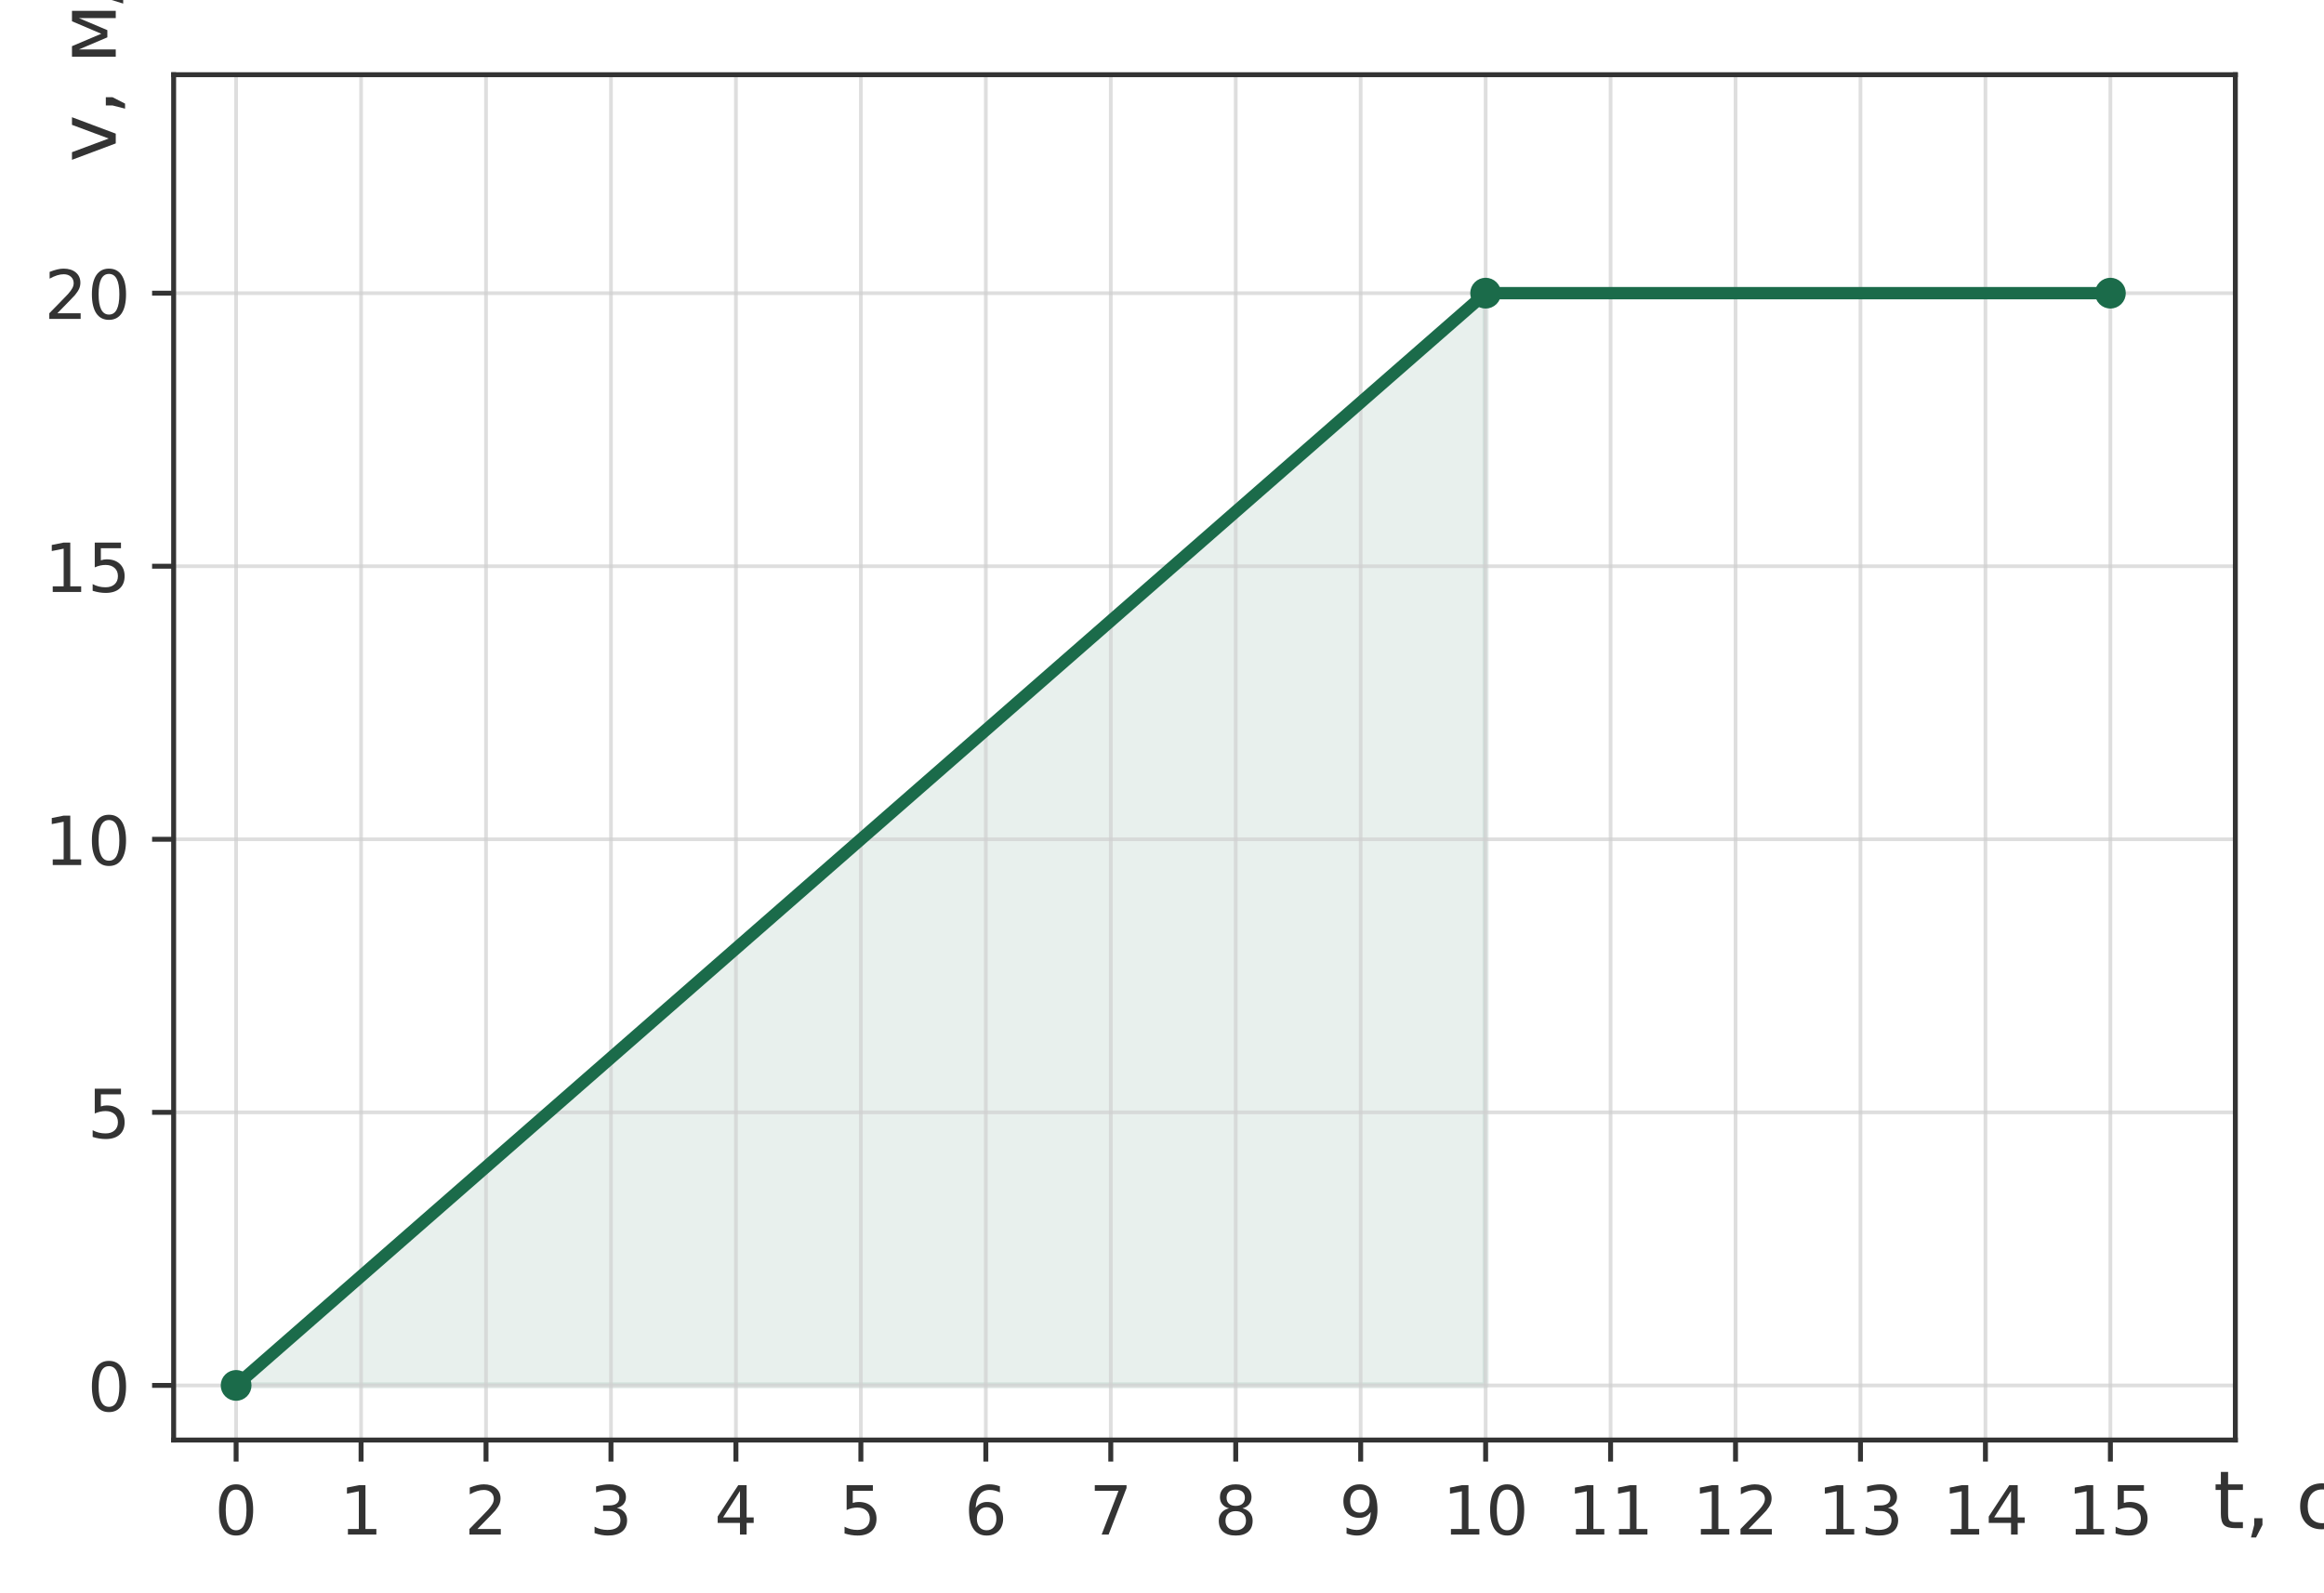
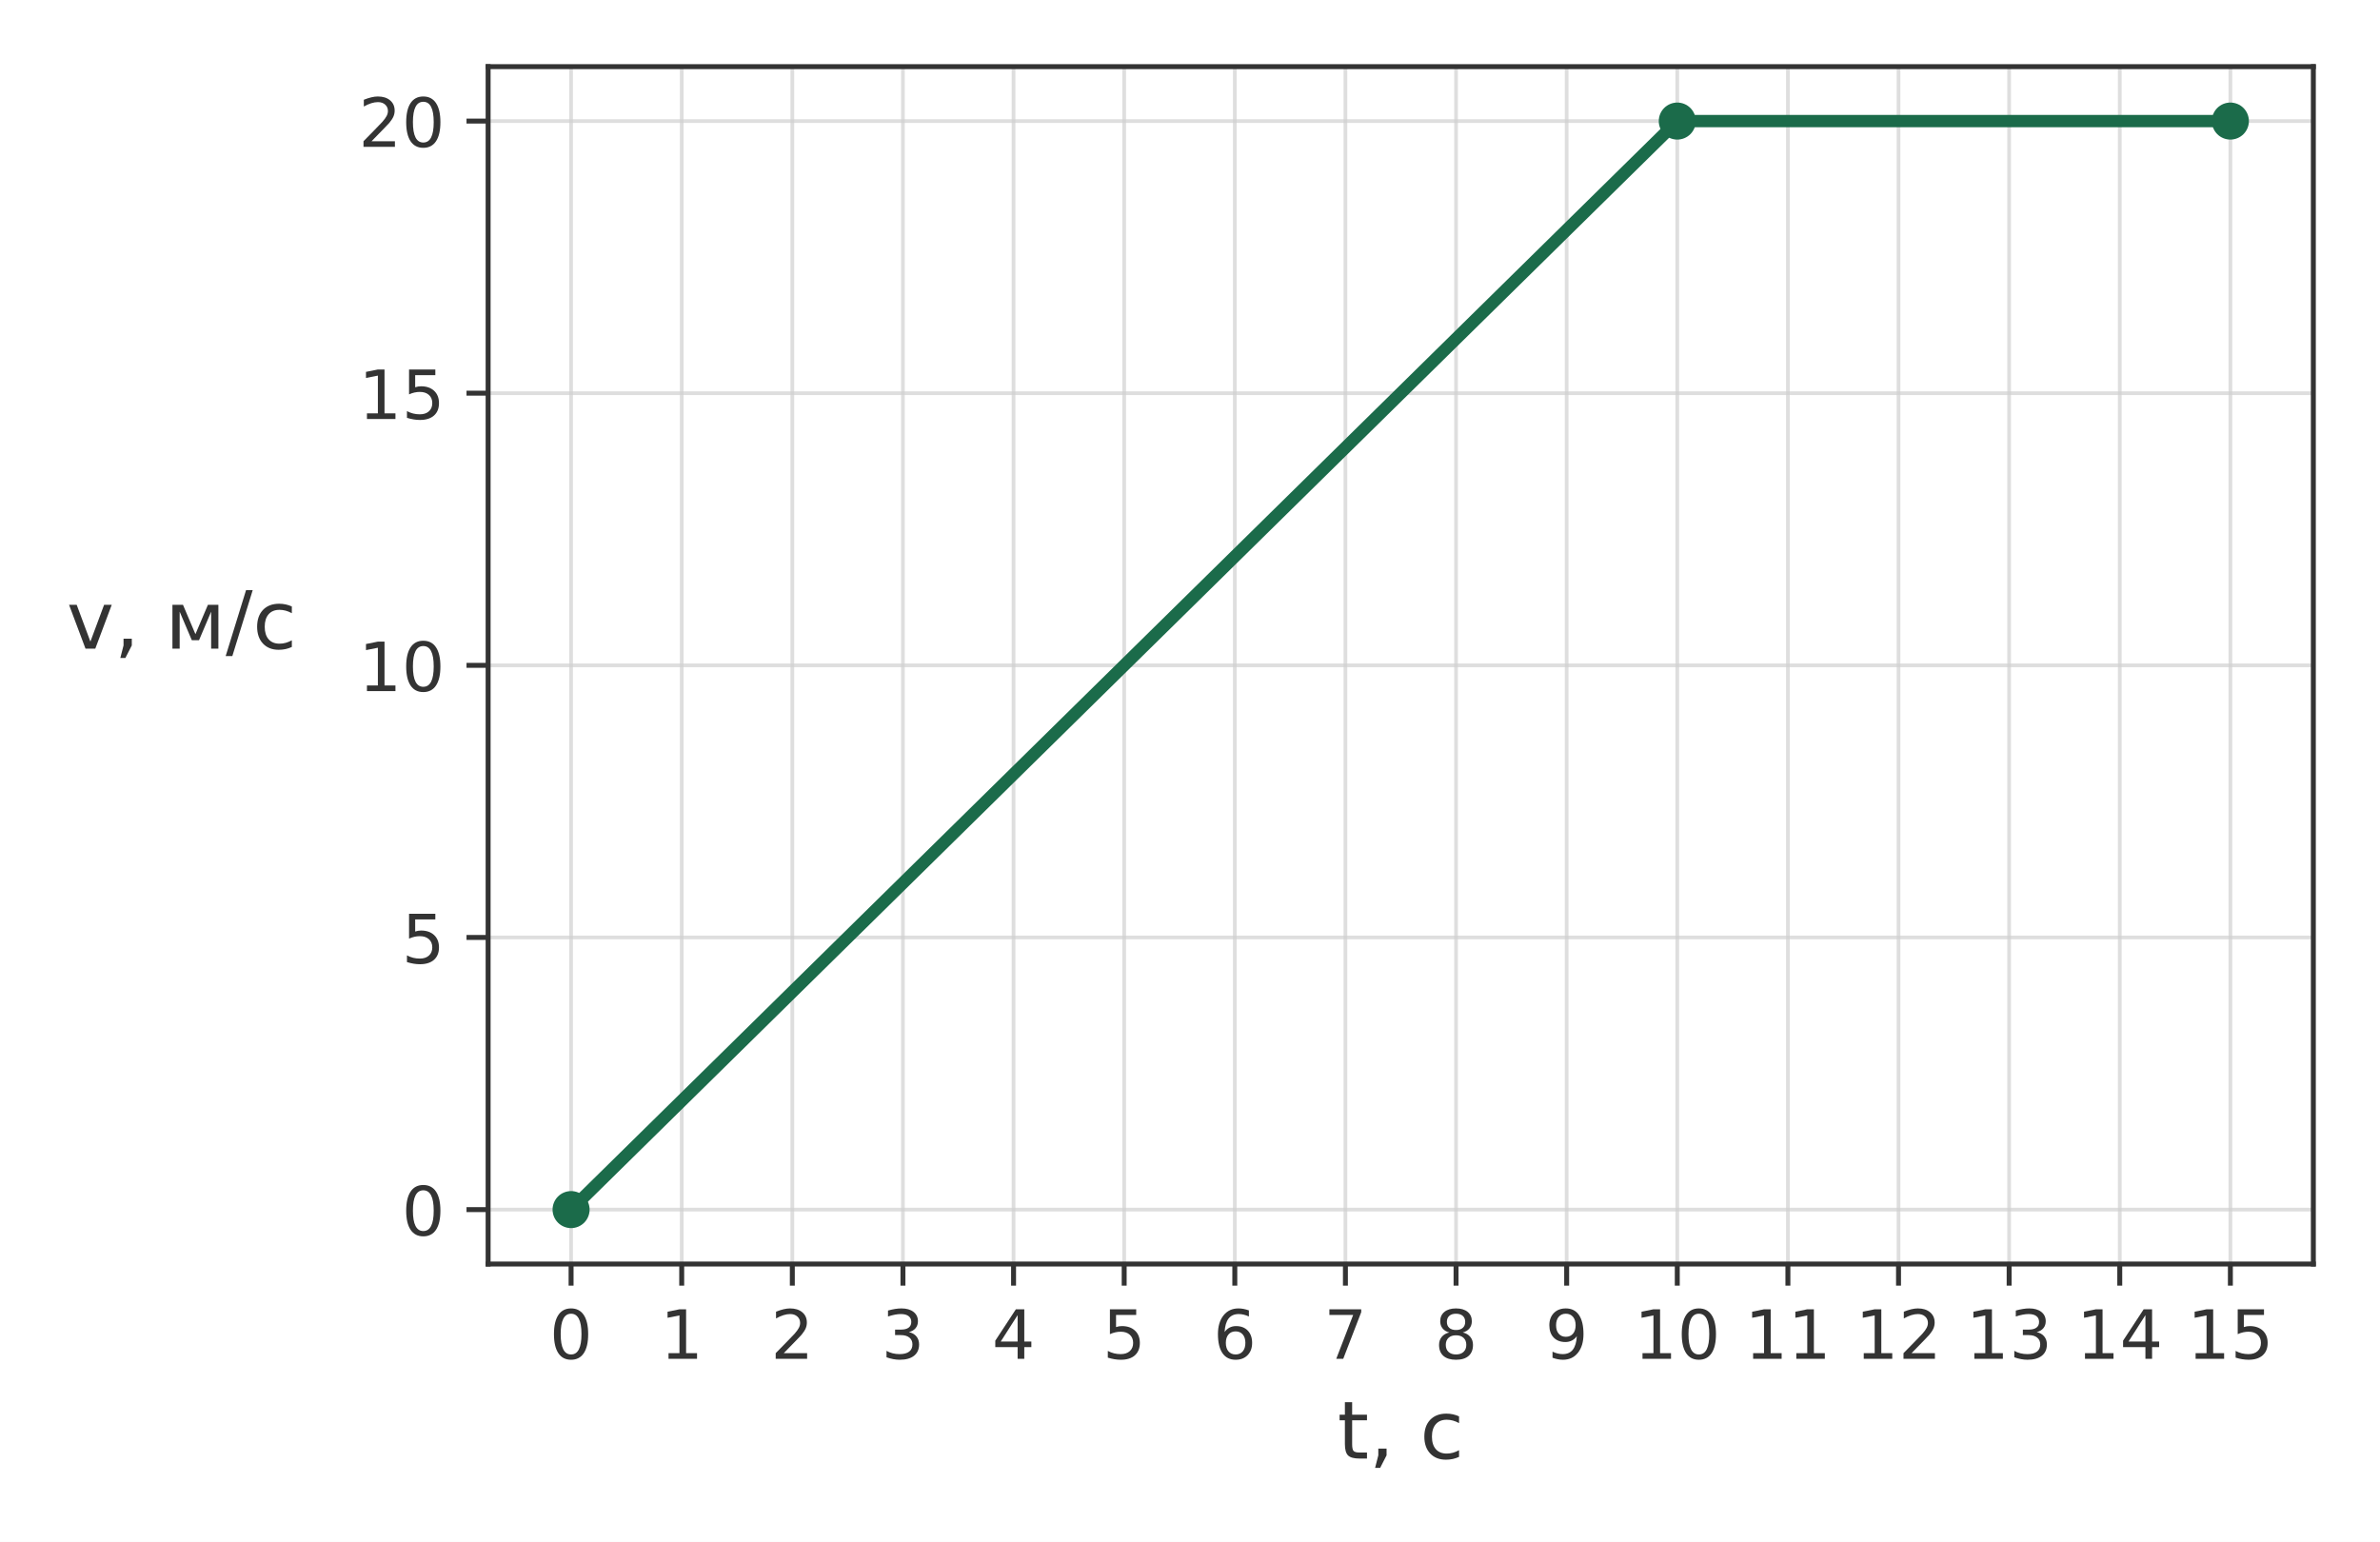
- <svg xmlns="http://www.w3.org/2000/svg" xmlns:xlink="http://www.w3.org/1999/xlink" width="377.394pt" height="258.741pt" viewBox="0 0 377.394 258.741" version="1.1">
+ <svg xmlns="http://www.w3.org/2000/svg" xmlns:xlink="http://www.w3.org/1999/xlink" width="385.629pt" height="249.868pt" viewBox="0 0 385.629 249.868" version="1.1">
  <defs>
    <style type="text/css">*{stroke-linejoin: round; stroke-linecap: butt}</style>
  </defs>
  <g id="figure_1">
    <g id="patch_1">
-       <path d="M 0 258.741  L 377.394 258.741  L 377.394 0  L 0 0  z " style="fill: #ffffff" />
+       <path d="M 0 249.868  L 385.629 249.868  L 385.629 -0  L 0 -0  z " style="fill: #ffffff" />
    </g>
    <g id="axes_1">
      <g id="patch_2">
-         <path d="M 28.198 233.895  L 362.998 233.895  L 362.998 12.135  L 28.198 12.135  z " style="fill: #ffffff" />
-       </g>
-       <g id="FillBetweenPolyCollection_1">
-         <defs>
-           <path id="m29cde43c02" d="M 38.343 -33.716  L 38.343 -33.716  L 241.252 -211.124  L 241.252 -33.716  L 241.252 -33.716  L 38.343 -33.716  z " style="stroke: #1b6b4a; stroke-opacity: 0.1" />
-         </defs>
-         <g clip-path="url(#p1deb2ca422)">
-           <use xlink:href="#m29cde43c02" x="0" y="258.741" style="fill: #1b6b4a; fill-opacity: 0.1; stroke: #1b6b4a; stroke-opacity: 0.1" />
-         </g>
+         <path d="M 79.089 204.84  L 374.829 204.84  L 374.829 10.8  L 79.089 10.8  z " style="fill: #ffffff" />
      </g>
      <g id="matplotlib.axis_1">
        <g id="xtick_1">
          <g id="line2d_1">
-             <path d="M 38.343 233.895  L 38.343 12.135  " clip-path="url(#p1deb2ca422)" style="fill: none; stroke: #d0d0d0; stroke-opacity: 0.7; stroke-width: 0.6; stroke-linecap: square" />
+             <path d="M 92.532 204.84  L 92.532 10.8  " clip-path="url(#p773113ed5b)" style="fill: none; stroke: #d0d0d0; stroke-opacity: 0.7; stroke-width: 0.6; stroke-linecap: square" />
          </g>
          <g id="line2d_2">
            <defs>
-               <path id="mabdf8d53f6" d="M 0 0  L 0 3.5  " style="stroke: #333333; stroke-width: 0.8" />
+               <path id="m3087003498" d="M 0 0  L 0 3.5  " style="stroke: #333333; stroke-width: 0.8" />
            </defs>
            <g>
-               <use xlink:href="#mabdf8d53f6" x="38.343" y="233.895" style="fill: #333333; stroke: #333333; stroke-width: 0.8" />
+               <use xlink:href="#m3087003498" x="92.532" y="204.84" style="fill: #333333; stroke: #333333; stroke-width: 0.8" />
            </g>
          </g>
          <g id="text_1">
-             <g style="fill: #333333" transform="translate(34.84358 249.2535) scale(0.11 -0.11)">
+             <g style="fill: #333333" transform="translate(89.03257 220.1983) scale(0.11 -0.11)">
              <defs>
                <path id="DejaVuSans-30" d="M 2034 4250  Q 1547 4250 1301 3770  Q 1056 3291 1056 2328  Q 1056 1369 1301 889  Q 1547 409 2034 409  Q 2525 409 2770 889  Q 3016 1369 3016 2328  Q 3016 3291 2770 3770  Q 2525 4250 2034 4250  z M 2034 4750  Q 2819 4750 3233 4129  Q 3647 3509 3647 2328  Q 3647 1150 3233 529  Q 2819 -91 2034 -91  Q 1250 -91 836 529  Q 422 1150 422 2328  Q 422 3509 836 4129  Q 1250 4750 2034 4750  z " transform="scale(0.015625)" />
              </defs>
              <use xlink:href="#DejaVuSans-30" />
            </g>
          </g>
        </g>
        <g id="xtick_2">
          <g id="line2d_3">
-             <path d="M 58.634 233.895  L 58.634 12.135  " clip-path="url(#p1deb2ca422)" style="fill: none; stroke: #d0d0d0; stroke-opacity: 0.7; stroke-width: 0.6; stroke-linecap: square" />
+             <path d="M 110.456 204.84  L 110.456 10.8  " clip-path="url(#p773113ed5b)" style="fill: none; stroke: #d0d0d0; stroke-opacity: 0.7; stroke-width: 0.6; stroke-linecap: square" />
          </g>
          <g id="line2d_4">
            <g>
-               <use xlink:href="#mabdf8d53f6" x="58.634" y="233.895" style="fill: #333333; stroke: #333333; stroke-width: 0.8" />
+               <use xlink:href="#m3087003498" x="110.456" y="204.84" style="fill: #333333; stroke: #333333; stroke-width: 0.8" />
            </g>
          </g>
          <g id="text_2">
-             <g style="fill: #333333" transform="translate(55.13449 249.2535) scale(0.11 -0.11)">
+             <g style="fill: #333333" transform="translate(106.9562 220.1983) scale(0.11 -0.11)">
              <defs>
                <path id="DejaVuSans-31" d="M 794 531  L 1825 531  L 1825 4091  L 703 3866  L 703 4441  L 1819 4666  L 2450 4666  L 2450 531  L 3481 531  L 3481 0  L 794 0  L 794 531  z " transform="scale(0.015625)" />
              </defs>
              <use xlink:href="#DejaVuSans-31" />
            </g>
          </g>
        </g>
        <g id="xtick_3">
          <g id="line2d_5">
-             <path d="M 78.925 233.895  L 78.925 12.135  " clip-path="url(#p1deb2ca422)" style="fill: none; stroke: #d0d0d0; stroke-opacity: 0.7; stroke-width: 0.6; stroke-linecap: square" />
+             <path d="M 128.379 204.84  L 128.379 10.8  " clip-path="url(#p773113ed5b)" style="fill: none; stroke: #d0d0d0; stroke-opacity: 0.7; stroke-width: 0.6; stroke-linecap: square" />
          </g>
          <g id="line2d_6">
            <g>
-               <use xlink:href="#mabdf8d53f6" x="78.925" y="233.895" style="fill: #333333; stroke: #333333; stroke-width: 0.8" />
+               <use xlink:href="#m3087003498" x="128.379" y="204.84" style="fill: #333333; stroke: #333333; stroke-width: 0.8" />
            </g>
          </g>
          <g id="text_3">
-             <g style="fill: #333333" transform="translate(75.4254 249.2535) scale(0.11 -0.11)">
+             <g style="fill: #333333" transform="translate(124.8798 220.1983) scale(0.11 -0.11)">
              <defs>
                <path id="DejaVuSans-32" d="M 1228 531  L 3431 531  L 3431 0  L 469 0  L 469 531  Q 828 903 1448 1529  Q 2069 2156 2228 2338  Q 2531 2678 2651 2914  Q 2772 3150 2772 3378  Q 2772 3750 2511 3984  Q 2250 4219 1831 4219  Q 1534 4219 1204 4116  Q 875 4013 500 3803  L 500 4441  Q 881 4594 1212 4672  Q 1544 4750 1819 4750  Q 2544 4750 2975 4387  Q 3406 4025 3406 3419  Q 3406 3131 3298 2873  Q 3191 2616 2906 2266  Q 2828 2175 2409 1742  Q 1991 1309 1228 531  z " transform="scale(0.015625)" />
              </defs>
              <use xlink:href="#DejaVuSans-32" />
            </g>
          </g>
        </g>
        <g id="xtick_4">
          <g id="line2d_7">
-             <path d="M 99.216 233.895  L 99.216 12.135  " clip-path="url(#p1deb2ca422)" style="fill: none; stroke: #d0d0d0; stroke-opacity: 0.7; stroke-width: 0.6; stroke-linecap: square" />
+             <path d="M 146.303 204.84  L 146.303 10.8  " clip-path="url(#p773113ed5b)" style="fill: none; stroke: #d0d0d0; stroke-opacity: 0.7; stroke-width: 0.6; stroke-linecap: square" />
          </g>
          <g id="line2d_8">
            <g>
-               <use xlink:href="#mabdf8d53f6" x="99.216" y="233.895" style="fill: #333333; stroke: #333333; stroke-width: 0.8" />
+               <use xlink:href="#m3087003498" x="146.303" y="204.84" style="fill: #333333; stroke: #333333; stroke-width: 0.8" />
            </g>
          </g>
          <g id="text_4">
-             <g style="fill: #333333" transform="translate(95.71631 249.2535) scale(0.11 -0.11)">
+             <g style="fill: #333333" transform="translate(142.8035 220.1983) scale(0.11 -0.11)">
              <defs>
                <path id="DejaVuSans-33" d="M 2597 2516  Q 3050 2419 3304 2112  Q 3559 1806 3559 1356  Q 3559 666 3084 287  Q 2609 -91 1734 -91  Q 1441 -91 1130 -33  Q 819 25 488 141  L 488 750  Q 750 597 1062 519  Q 1375 441 1716 441  Q 2309 441 2620 675  Q 2931 909 2931 1356  Q 2931 1769 2642 2001  Q 2353 2234 1838 2234  L 1294 2234  L 1294 2753  L 1863 2753  Q 2328 2753 2575 2939  Q 2822 3125 2822 3475  Q 2822 3834 2567 4026  Q 2313 4219 1838 4219  Q 1578 4219 1281 4162  Q 984 4106 628 3988  L 628 4550  Q 988 4650 1302 4700  Q 1616 4750 1894 4750  Q 2613 4750 3031 4423  Q 3450 4097 3450 3541  Q 3450 3153 3228 2886  Q 3006 2619 2597 2516  z " transform="scale(0.015625)" />
              </defs>
              <use xlink:href="#DejaVuSans-33" />
            </g>
          </g>
        </g>
        <g id="xtick_5">
          <g id="line2d_9">
-             <path d="M 119.507 233.895  L 119.507 12.135  " clip-path="url(#p1deb2ca422)" style="fill: none; stroke: #d0d0d0; stroke-opacity: 0.7; stroke-width: 0.6; stroke-linecap: square" />
+             <path d="M 164.226 204.84  L 164.226 10.8  " clip-path="url(#p773113ed5b)" style="fill: none; stroke: #d0d0d0; stroke-opacity: 0.7; stroke-width: 0.6; stroke-linecap: square" />
          </g>
          <g id="line2d_10">
            <g>
-               <use xlink:href="#mabdf8d53f6" x="119.507" y="233.895" style="fill: #333333; stroke: #333333; stroke-width: 0.8" />
+               <use xlink:href="#m3087003498" x="164.226" y="204.84" style="fill: #333333; stroke: #333333; stroke-width: 0.8" />
            </g>
          </g>
          <g id="text_5">
-             <g style="fill: #333333" transform="translate(116.0072 249.2535) scale(0.11 -0.11)">
+             <g style="fill: #333333" transform="translate(160.7271 220.1983) scale(0.11 -0.11)">
              <defs>
                <path id="DejaVuSans-34" d="M 2419 4116  L 825 1625  L 2419 1625  L 2419 4116  z M 2253 4666  L 3047 4666  L 3047 1625  L 3713 1625  L 3713 1100  L 3047 1100  L 3047 0  L 2419 0  L 2419 1100  L 313 1100  L 313 1709  L 2253 4666  z " transform="scale(0.015625)" />
              </defs>
              <use xlink:href="#DejaVuSans-34" />
            </g>
          </g>
        </g>
        <g id="xtick_6">
          <g id="line2d_11">
-             <path d="M 139.798 233.895  L 139.798 12.135  " clip-path="url(#p1deb2ca422)" style="fill: none; stroke: #d0d0d0; stroke-opacity: 0.7; stroke-width: 0.6; stroke-linecap: square" />
+             <path d="M 182.15 204.84  L 182.15 10.8  " clip-path="url(#p773113ed5b)" style="fill: none; stroke: #d0d0d0; stroke-opacity: 0.7; stroke-width: 0.6; stroke-linecap: square" />
          </g>
          <g id="line2d_12">
            <g>
-               <use xlink:href="#mabdf8d53f6" x="139.798" y="233.895" style="fill: #333333; stroke: #333333; stroke-width: 0.8" />
+               <use xlink:href="#m3087003498" x="182.15" y="204.84" style="fill: #333333; stroke: #333333; stroke-width: 0.8" />
            </g>
          </g>
          <g id="text_6">
-             <g style="fill: #333333" transform="translate(136.2981 249.2535) scale(0.11 -0.11)">
+             <g style="fill: #333333" transform="translate(178.6508 220.1983) scale(0.11 -0.11)">
              <defs>
                <path id="DejaVuSans-35" d="M 691 4666  L 3169 4666  L 3169 4134  L 1269 4134  L 1269 2991  Q 1406 3038 1543 3061  Q 1681 3084 1819 3084  Q 2600 3084 3056 2656  Q 3513 2228 3513 1497  Q 3513 744 3044 326  Q 2575 -91 1722 -91  Q 1428 -91 1123 -41  Q 819 9 494 109  L 494 744  Q 775 591 1075 516  Q 1375 441 1709 441  Q 2250 441 2565 725  Q 2881 1009 2881 1497  Q 2881 1984 2565 2268  Q 2250 2553 1709 2553  Q 1456 2553 1204 2497  Q 953 2441 691 2322  L 691 4666  z " transform="scale(0.015625)" />
              </defs>
              <use xlink:href="#DejaVuSans-35" />
            </g>
          </g>
        </g>
        <g id="xtick_7">
          <g id="line2d_13">
-             <path d="M 160.088 233.895  L 160.088 12.135  " clip-path="url(#p1deb2ca422)" style="fill: none; stroke: #d0d0d0; stroke-opacity: 0.7; stroke-width: 0.6; stroke-linecap: square" />
+             <path d="M 200.074 204.84  L 200.074 10.8  " clip-path="url(#p773113ed5b)" style="fill: none; stroke: #d0d0d0; stroke-opacity: 0.7; stroke-width: 0.6; stroke-linecap: square" />
          </g>
          <g id="line2d_14">
            <g>
-               <use xlink:href="#mabdf8d53f6" x="160.088" y="233.895" style="fill: #333333; stroke: #333333; stroke-width: 0.8" />
+               <use xlink:href="#m3087003498" x="200.074" y="204.84" style="fill: #333333; stroke: #333333; stroke-width: 0.8" />
            </g>
          </g>
          <g id="text_7">
-             <g style="fill: #333333" transform="translate(156.589 249.2535) scale(0.11 -0.11)">
+             <g style="fill: #333333" transform="translate(196.5744 220.1983) scale(0.11 -0.11)">
              <defs>
                <path id="DejaVuSans-36" d="M 2113 2584  Q 1688 2584 1439 2293  Q 1191 2003 1191 1497  Q 1191 994 1439 701  Q 1688 409 2113 409  Q 2538 409 2786 701  Q 3034 994 3034 1497  Q 3034 2003 2786 2293  Q 2538 2584 2113 2584  z M 3366 4563  L 3366 3988  Q 3128 4100 2886 4159  Q 2644 4219 2406 4219  Q 1781 4219 1451 3797  Q 1122 3375 1075 2522  Q 1259 2794 1537 2939  Q 1816 3084 2150 3084  Q 2853 3084 3261 2657  Q 3669 2231 3669 1497  Q 3669 778 3244 343  Q 2819 -91 2113 -91  Q 1303 -91 875 529  Q 447 1150 447 2328  Q 447 3434 972 4092  Q 1497 4750 2381 4750  Q 2619 4750 2861 4703  Q 3103 4656 3366 4563  z " transform="scale(0.015625)" />
              </defs>
              <use xlink:href="#DejaVuSans-36" />
            </g>
          </g>
        </g>
        <g id="xtick_8">
          <g id="line2d_15">
-             <path d="M 180.379 233.895  L 180.379 12.135  " clip-path="url(#p1deb2ca422)" style="fill: none; stroke: #d0d0d0; stroke-opacity: 0.7; stroke-width: 0.6; stroke-linecap: square" />
+             <path d="M 217.997 204.84  L 217.997 10.8  " clip-path="url(#p773113ed5b)" style="fill: none; stroke: #d0d0d0; stroke-opacity: 0.7; stroke-width: 0.6; stroke-linecap: square" />
          </g>
          <g id="line2d_16">
            <g>
-               <use xlink:href="#mabdf8d53f6" x="180.379" y="233.895" style="fill: #333333; stroke: #333333; stroke-width: 0.8" />
+               <use xlink:href="#m3087003498" x="217.997" y="204.84" style="fill: #333333; stroke: #333333; stroke-width: 0.8" />
            </g>
          </g>
          <g id="text_8">
-             <g style="fill: #333333" transform="translate(176.8799 249.2535) scale(0.11 -0.11)">
+             <g style="fill: #333333" transform="translate(214.498 220.1983) scale(0.11 -0.11)">
              <defs>
                <path id="DejaVuSans-37" d="M 525 4666  L 3525 4666  L 3525 4397  L 1831 0  L 1172 0  L 2766 4134  L 525 4134  L 525 4666  z " transform="scale(0.015625)" />
              </defs>
              <use xlink:href="#DejaVuSans-37" />
            </g>
          </g>
        </g>
        <g id="xtick_9">
          <g id="line2d_17">
-             <path d="M 200.67 233.895  L 200.67 12.135  " clip-path="url(#p1deb2ca422)" style="fill: none; stroke: #d0d0d0; stroke-opacity: 0.7; stroke-width: 0.6; stroke-linecap: square" />
+             <path d="M 235.921 204.84  L 235.921 10.8  " clip-path="url(#p773113ed5b)" style="fill: none; stroke: #d0d0d0; stroke-opacity: 0.7; stroke-width: 0.6; stroke-linecap: square" />
          </g>
          <g id="line2d_18">
            <g>
-               <use xlink:href="#mabdf8d53f6" x="200.67" y="233.895" style="fill: #333333; stroke: #333333; stroke-width: 0.8" />
+               <use xlink:href="#m3087003498" x="235.921" y="204.84" style="fill: #333333; stroke: #333333; stroke-width: 0.8" />
            </g>
          </g>
          <g id="text_9">
-             <g style="fill: #333333" transform="translate(197.1709 249.2535) scale(0.11 -0.11)">
+             <g style="fill: #333333" transform="translate(232.4217 220.1983) scale(0.11 -0.11)">
              <defs>
                <path id="DejaVuSans-38" d="M 2034 2216  Q 1584 2216 1326 1975  Q 1069 1734 1069 1313  Q 1069 891 1326 650  Q 1584 409 2034 409  Q 2484 409 2743 651  Q 3003 894 3003 1313  Q 3003 1734 2745 1975  Q 2488 2216 2034 2216  z M 1403 2484  Q 997 2584 770 2862  Q 544 3141 544 3541  Q 544 4100 942 4425  Q 1341 4750 2034 4750  Q 2731 4750 3128 4425  Q 3525 4100 3525 3541  Q 3525 3141 3298 2862  Q 3072 2584 2669 2484  Q 3125 2378 3379 2068  Q 3634 1759 3634 1313  Q 3634 634 3220 271  Q 2806 -91 2034 -91  Q 1263 -91 848 271  Q 434 634 434 1313  Q 434 1759 690 2068  Q 947 2378 1403 2484  z M 1172 3481  Q 1172 3119 1398 2916  Q 1625 2713 2034 2713  Q 2441 2713 2670 2916  Q 2900 3119 2900 3481  Q 2900 3844 2670 4047  Q 2441 4250 2034 4250  Q 1625 4250 1398 4047  Q 1172 3844 1172 3481  z " transform="scale(0.015625)" />
              </defs>
              <use xlink:href="#DejaVuSans-38" />
            </g>
          </g>
        </g>
        <g id="xtick_10">
          <g id="line2d_19">
-             <path d="M 220.961 233.895  L 220.961 12.135  " clip-path="url(#p1deb2ca422)" style="fill: none; stroke: #d0d0d0; stroke-opacity: 0.7; stroke-width: 0.6; stroke-linecap: square" />
+             <path d="M 253.845 204.84  L 253.845 10.8  " clip-path="url(#p773113ed5b)" style="fill: none; stroke: #d0d0d0; stroke-opacity: 0.7; stroke-width: 0.6; stroke-linecap: square" />
          </g>
          <g id="line2d_20">
            <g>
-               <use xlink:href="#mabdf8d53f6" x="220.961" y="233.895" style="fill: #333333; stroke: #333333; stroke-width: 0.8" />
+               <use xlink:href="#m3087003498" x="253.845" y="204.84" style="fill: #333333; stroke: #333333; stroke-width: 0.8" />
            </g>
          </g>
          <g id="text_10">
-             <g style="fill: #333333" transform="translate(217.4618 249.2535) scale(0.11 -0.11)">
+             <g style="fill: #333333" transform="translate(250.3453 220.1983) scale(0.11 -0.11)">
              <defs>
                <path id="DejaVuSans-39" d="M 703 97  L 703 672  Q 941 559 1184 500  Q 1428 441 1663 441  Q 2288 441 2617 861  Q 2947 1281 2994 2138  Q 2813 1869 2534 1725  Q 2256 1581 1919 1581  Q 1219 1581 811 2004  Q 403 2428 403 3163  Q 403 3881 828 4315  Q 1253 4750 1959 4750  Q 2769 4750 3195 4129  Q 3622 3509 3622 2328  Q 3622 1225 3098 567  Q 2575 -91 1691 -91  Q 1453 -91 1209 -44  Q 966 3 703 97  z M 1959 2075  Q 2384 2075 2632 2365  Q 2881 2656 2881 3163  Q 2881 3666 2632 3958  Q 2384 4250 1959 4250  Q 1534 4250 1286 3958  Q 1038 3666 1038 3163  Q 1038 2656 1286 2365  Q 1534 2075 1959 2075  z " transform="scale(0.015625)" />
              </defs>
              <use xlink:href="#DejaVuSans-39" />
            </g>
          </g>
        </g>
        <g id="xtick_11">
          <g id="line2d_21">
-             <path d="M 241.252 233.895  L 241.252 12.135  " clip-path="url(#p1deb2ca422)" style="fill: none; stroke: #d0d0d0; stroke-opacity: 0.7; stroke-width: 0.6; stroke-linecap: square" />
+             <path d="M 271.768 204.84  L 271.768 10.8  " clip-path="url(#p773113ed5b)" style="fill: none; stroke: #d0d0d0; stroke-opacity: 0.7; stroke-width: 0.6; stroke-linecap: square" />
          </g>
          <g id="line2d_22">
            <g>
-               <use xlink:href="#mabdf8d53f6" x="241.252" y="233.895" style="fill: #333333; stroke: #333333; stroke-width: 0.8" />
+               <use xlink:href="#m3087003498" x="271.768" y="204.84" style="fill: #333333; stroke: #333333; stroke-width: 0.8" />
            </g>
          </g>
          <g id="text_11">
-             <g style="fill: #333333" transform="translate(234.2533 249.2535) scale(0.11 -0.11)">
+             <g style="fill: #333333" transform="translate(264.7696 220.1983) scale(0.11 -0.11)">
              <use xlink:href="#DejaVuSans-31" />
              <use xlink:href="#DejaVuSans-30" transform="translate(63.62305 0)" />
            </g>
          </g>
        </g>
        <g id="xtick_12">
          <g id="line2d_23">
-             <path d="M 261.543 233.895  L 261.543 12.135  " clip-path="url(#p1deb2ca422)" style="fill: none; stroke: #d0d0d0; stroke-opacity: 0.7; stroke-width: 0.6; stroke-linecap: square" />
+             <path d="M 289.692 204.84  L 289.692 10.8  " clip-path="url(#p773113ed5b)" style="fill: none; stroke: #d0d0d0; stroke-opacity: 0.7; stroke-width: 0.6; stroke-linecap: square" />
          </g>
          <g id="line2d_24">
            <g>
-               <use xlink:href="#mabdf8d53f6" x="261.543" y="233.895" style="fill: #333333; stroke: #333333; stroke-width: 0.8" />
+               <use xlink:href="#m3087003498" x="289.692" y="204.84" style="fill: #333333; stroke: #333333; stroke-width: 0.8" />
            </g>
          </g>
          <g id="text_12">
-             <g style="fill: #333333" transform="translate(254.5442 249.2535) scale(0.11 -0.11)">
+             <g style="fill: #333333" transform="translate(282.6932 220.1983) scale(0.11 -0.11)">
              <use xlink:href="#DejaVuSans-31" />
              <use xlink:href="#DejaVuSans-31" transform="translate(63.62305 0)" />
            </g>
          </g>
        </g>
        <g id="xtick_13">
          <g id="line2d_25">
-             <path d="M 281.834 233.895  L 281.834 12.135  " clip-path="url(#p1deb2ca422)" style="fill: none; stroke: #d0d0d0; stroke-opacity: 0.7; stroke-width: 0.6; stroke-linecap: square" />
+             <path d="M 307.616 204.84  L 307.616 10.8  " clip-path="url(#p773113ed5b)" style="fill: none; stroke: #d0d0d0; stroke-opacity: 0.7; stroke-width: 0.6; stroke-linecap: square" />
          </g>
          <g id="line2d_26">
            <g>
-               <use xlink:href="#mabdf8d53f6" x="281.834" y="233.895" style="fill: #333333; stroke: #333333; stroke-width: 0.8" />
+               <use xlink:href="#m3087003498" x="307.616" y="204.84" style="fill: #333333; stroke: #333333; stroke-width: 0.8" />
            </g>
          </g>
          <g id="text_13">
-             <g style="fill: #333333" transform="translate(274.8351 249.2535) scale(0.11 -0.11)">
+             <g style="fill: #333333" transform="translate(300.6168 220.1983) scale(0.11 -0.11)">
              <use xlink:href="#DejaVuSans-31" />
              <use xlink:href="#DejaVuSans-32" transform="translate(63.62305 0)" />
            </g>
          </g>
        </g>
        <g id="xtick_14">
          <g id="line2d_27">
-             <path d="M 302.125 233.895  L 302.125 12.135  " clip-path="url(#p1deb2ca422)" style="fill: none; stroke: #d0d0d0; stroke-opacity: 0.7; stroke-width: 0.6; stroke-linecap: square" />
+             <path d="M 325.539 204.84  L 325.539 10.8  " clip-path="url(#p773113ed5b)" style="fill: none; stroke: #d0d0d0; stroke-opacity: 0.7; stroke-width: 0.6; stroke-linecap: square" />
          </g>
          <g id="line2d_28">
            <g>
-               <use xlink:href="#mabdf8d53f6" x="302.125" y="233.895" style="fill: #333333; stroke: #333333; stroke-width: 0.8" />
+               <use xlink:href="#m3087003498" x="325.539" y="204.84" style="fill: #333333; stroke: #333333; stroke-width: 0.8" />
            </g>
          </g>
          <g id="text_14">
-             <g style="fill: #333333" transform="translate(295.126 249.2535) scale(0.11 -0.11)">
+             <g style="fill: #333333" transform="translate(318.5405 220.1983) scale(0.11 -0.11)">
              <use xlink:href="#DejaVuSans-31" />
              <use xlink:href="#DejaVuSans-33" transform="translate(63.62305 0)" />
            </g>
          </g>
        </g>
        <g id="xtick_15">
          <g id="line2d_29">
-             <path d="M 322.416 233.895  L 322.416 12.135  " clip-path="url(#p1deb2ca422)" style="fill: none; stroke: #d0d0d0; stroke-opacity: 0.7; stroke-width: 0.6; stroke-linecap: square" />
+             <path d="M 343.463 204.84  L 343.463 10.8  " clip-path="url(#p773113ed5b)" style="fill: none; stroke: #d0d0d0; stroke-opacity: 0.7; stroke-width: 0.6; stroke-linecap: square" />
          </g>
          <g id="line2d_30">
            <g>
-               <use xlink:href="#mabdf8d53f6" x="322.416" y="233.895" style="fill: #333333; stroke: #333333; stroke-width: 0.8" />
+               <use xlink:href="#m3087003498" x="343.463" y="204.84" style="fill: #333333; stroke: #333333; stroke-width: 0.8" />
            </g>
          </g>
          <g id="text_15">
-             <g style="fill: #333333" transform="translate(315.4169 249.2535) scale(0.11 -0.11)">
+             <g style="fill: #333333" transform="translate(336.4641 220.1983) scale(0.11 -0.11)">
              <use xlink:href="#DejaVuSans-31" />
              <use xlink:href="#DejaVuSans-34" transform="translate(63.62305 0)" />
            </g>
          </g>
        </g>
        <g id="xtick_16">
          <g id="line2d_31">
-             <path d="M 342.707 233.895  L 342.707 12.135  " clip-path="url(#p1deb2ca422)" style="fill: none; stroke: #d0d0d0; stroke-opacity: 0.7; stroke-width: 0.6; stroke-linecap: square" />
+             <path d="M 361.386 204.84  L 361.386 10.8  " clip-path="url(#p773113ed5b)" style="fill: none; stroke: #d0d0d0; stroke-opacity: 0.7; stroke-width: 0.6; stroke-linecap: square" />
          </g>
          <g id="line2d_32">
            <g>
-               <use xlink:href="#mabdf8d53f6" x="342.707" y="233.895" style="fill: #333333; stroke: #333333; stroke-width: 0.8" />
+               <use xlink:href="#m3087003498" x="361.386" y="204.84" style="fill: #333333; stroke: #333333; stroke-width: 0.8" />
            </g>
          </g>
          <g id="text_16">
-             <g style="fill: #333333" transform="translate(335.7078 249.2535) scale(0.11 -0.11)">
+             <g style="fill: #333333" transform="translate(354.3877 220.1983) scale(0.11 -0.11)">
              <use xlink:href="#DejaVuSans-31" />
              <use xlink:href="#DejaVuSans-35" transform="translate(63.62305 0)" />
            </g>
          </g>
        </g>
        <g id="text_17">
-           <g style="fill: #333333" transform="translate(359.4398 248.2084) scale(0.13 -0.13)">
+           <g style="fill: #333333" transform="translate(216.7055 236.3639) scale(0.13 -0.13)">
            <defs>
              <path id="DejaVuSans-74" d="M 1172 4494  L 1172 3500  L 2356 3500  L 2356 3053  L 1172 3053  L 1172 1153  Q 1172 725 1289 603  Q 1406 481 1766 481  L 2356 481  L 2356 0  L 1766 0  Q 1100 0 847 248  Q 594 497 594 1153  L 594 3053  L 172 3053  L 172 3500  L 594 3500  L 594 4494  L 1172 4494  z " transform="scale(0.015625)" />
              <path id="DejaVuSans-2c" d="M 750 794  L 1409 794  L 1409 256  L 897 -744  L 494 -744  L 750 256  L 750 794  z " transform="scale(0.015625)" />
              <path id="DejaVuSans-20" transform="scale(0.015625)" />
              <path id="DejaVuSans-441" d="M 3122 3366  L 3122 2828  Q 2878 2963 2633 3030  Q 2388 3097 2138 3097  Q 1578 3097 1268 2742  Q 959 2388 959 1747  Q 959 1106 1268 751  Q 1578 397 2138 397  Q 2388 397 2633 464  Q 2878 531 3122 666  L 3122 134  Q 2881 22 2623 -34  Q 2366 -91 2075 -91  Q 1284 -91 818 406  Q 353 903 353 1747  Q 353 2603 823 3093  Q 1294 3584 2113 3584  Q 2378 3584 2631 3529  Q 2884 3475 3122 3366  z " transform="scale(0.015625)" />
            </defs>
            <use xlink:href="#DejaVuSans-74" />
            <use xlink:href="#DejaVuSans-2c" transform="translate(39.20898 0)" />
            <use xlink:href="#DejaVuSans-20" transform="translate(70.99609 0)" />
            <use xlink:href="#DejaVuSans-441" transform="translate(102.7832 0)" />
          </g>
        </g>
      </g>
      <g id="matplotlib.axis_2">
        <g id="ytick_1">
          <g id="line2d_33">
-             <path d="M 28.198 225.025  L 362.998 225.025  " clip-path="url(#p1deb2ca422)" style="fill: none; stroke: #d0d0d0; stroke-opacity: 0.7; stroke-width: 0.6; stroke-linecap: square" />
+             <path d="M 79.089 196.02  L 374.829 196.02  " clip-path="url(#p773113ed5b)" style="fill: none; stroke: #d0d0d0; stroke-opacity: 0.7; stroke-width: 0.6; stroke-linecap: square" />
          </g>
          <g id="line2d_34">
            <defs>
-               <path id="mb1c4b0d0fd" d="M 0 0  L -3.5 0  " style="stroke: #333333; stroke-width: 0.8" />
+               <path id="m4c81059a90" d="M 0 0  L -3.5 0  " style="stroke: #333333; stroke-width: 0.8" />
            </defs>
            <g>
-               <use xlink:href="#mb1c4b0d0fd" x="28.198" y="225.025" style="fill: #333333; stroke: #333333; stroke-width: 0.8" />
+               <use xlink:href="#m4c81059a90" x="79.089" y="196.02" style="fill: #333333; stroke: #333333; stroke-width: 0.8" />
            </g>
          </g>
          <g id="text_18">
-             <g style="fill: #333333" transform="translate(14.19875 229.2039) scale(0.11 -0.11)">
+             <g style="fill: #333333" transform="translate(65.09047 200.1991) scale(0.11 -0.11)">
              <use xlink:href="#DejaVuSans-30" />
            </g>
          </g>
        </g>
        <g id="ytick_2">
          <g id="line2d_35">
-             <path d="M 28.198 180.673  L 362.998 180.673  " clip-path="url(#p1deb2ca422)" style="fill: none; stroke: #d0d0d0; stroke-opacity: 0.7; stroke-width: 0.6; stroke-linecap: square" />
+             <path d="M 79.089 151.92  L 374.829 151.92  " clip-path="url(#p773113ed5b)" style="fill: none; stroke: #d0d0d0; stroke-opacity: 0.7; stroke-width: 0.6; stroke-linecap: square" />
          </g>
          <g id="line2d_36">
            <g>
-               <use xlink:href="#mb1c4b0d0fd" x="28.198" y="180.673" style="fill: #333333; stroke: #333333; stroke-width: 0.8" />
+               <use xlink:href="#m4c81059a90" x="79.089" y="151.92" style="fill: #333333; stroke: #333333; stroke-width: 0.8" />
            </g>
          </g>
          <g id="text_19">
-             <g style="fill: #333333" transform="translate(14.19875 184.8519) scale(0.11 -0.11)">
+             <g style="fill: #333333" transform="translate(65.09047 156.0991) scale(0.11 -0.11)">
              <use xlink:href="#DejaVuSans-35" />
            </g>
          </g>
        </g>
        <g id="ytick_3">
          <g id="line2d_37">
-             <path d="M 28.198 136.321  L 362.998 136.321  " clip-path="url(#p1deb2ca422)" style="fill: none; stroke: #d0d0d0; stroke-opacity: 0.7; stroke-width: 0.6; stroke-linecap: square" />
+             <path d="M 79.089 107.82  L 374.829 107.82  " clip-path="url(#p773113ed5b)" style="fill: none; stroke: #d0d0d0; stroke-opacity: 0.7; stroke-width: 0.6; stroke-linecap: square" />
          </g>
          <g id="line2d_38">
            <g>
-               <use xlink:href="#mb1c4b0d0fd" x="28.198" y="136.321" style="fill: #333333; stroke: #333333; stroke-width: 0.8" />
+               <use xlink:href="#m4c81059a90" x="79.089" y="107.82" style="fill: #333333; stroke: #333333; stroke-width: 0.8" />
            </g>
          </g>
          <g id="text_20">
-             <g style="fill: #333333" transform="translate(7.2 140.4999) scale(0.11 -0.11)">
+             <g style="fill: #333333" transform="translate(58.09172 111.9991) scale(0.11 -0.11)">
              <use xlink:href="#DejaVuSans-31" />
              <use xlink:href="#DejaVuSans-30" transform="translate(63.62305 0)" />
            </g>
          </g>
        </g>
        <g id="ytick_4">
          <g id="line2d_39">
-             <path d="M 28.198 91.969  L 362.998 91.969  " clip-path="url(#p1deb2ca422)" style="fill: none; stroke: #d0d0d0; stroke-opacity: 0.7; stroke-width: 0.6; stroke-linecap: square" />
+             <path d="M 79.089 63.72  L 374.829 63.72  " clip-path="url(#p773113ed5b)" style="fill: none; stroke: #d0d0d0; stroke-opacity: 0.7; stroke-width: 0.6; stroke-linecap: square" />
          </g>
          <g id="line2d_40">
            <g>
-               <use xlink:href="#mb1c4b0d0fd" x="28.198" y="91.969" style="fill: #333333; stroke: #333333; stroke-width: 0.8" />
+               <use xlink:href="#m4c81059a90" x="79.089" y="63.72" style="fill: #333333; stroke: #333333; stroke-width: 0.8" />
            </g>
          </g>
          <g id="text_21">
-             <g style="fill: #333333" transform="translate(7.2 96.14794) scale(0.11 -0.11)">
+             <g style="fill: #333333" transform="translate(58.09172 67.89914) scale(0.11 -0.11)">
              <use xlink:href="#DejaVuSans-31" />
              <use xlink:href="#DejaVuSans-35" transform="translate(63.62305 0)" />
            </g>
          </g>
        </g>
        <g id="ytick_5">
          <g id="line2d_41">
-             <path d="M 28.198 47.617  L 362.998 47.617  " clip-path="url(#p1deb2ca422)" style="fill: none; stroke: #d0d0d0; stroke-opacity: 0.7; stroke-width: 0.6; stroke-linecap: square" />
+             <path d="M 79.089 19.62  L 374.829 19.62  " clip-path="url(#p773113ed5b)" style="fill: none; stroke: #d0d0d0; stroke-opacity: 0.7; stroke-width: 0.6; stroke-linecap: square" />
          </g>
          <g id="line2d_42">
            <g>
-               <use xlink:href="#mb1c4b0d0fd" x="28.198" y="47.617" style="fill: #333333; stroke: #333333; stroke-width: 0.8" />
+               <use xlink:href="#m4c81059a90" x="79.089" y="19.62" style="fill: #333333; stroke: #333333; stroke-width: 0.8" />
            </g>
          </g>
          <g id="text_22">
-             <g style="fill: #333333" transform="translate(7.2 51.79594) scale(0.11 -0.11)">
+             <g style="fill: #333333" transform="translate(58.09172 23.79914) scale(0.11 -0.11)">
              <use xlink:href="#DejaVuSans-32" />
              <use xlink:href="#DejaVuSans-30" transform="translate(63.62305 0)" />
            </g>
          </g>
        </g>
        <g id="text_23">
-           <g style="fill: #333333" transform="translate(18.79791 26.34586) rotate(-90) scale(0.13 -0.13)">
+           <g style="fill: #333333" transform="translate(10.8 105.1164) scale(0.13 -0.13)">
            <defs>
              <path id="DejaVuSans-76" d="M 191 3500  L 800 3500  L 1894 563  L 2988 3500  L 3597 3500  L 2284 0  L 1503 0  L 191 3500  z " transform="scale(0.015625)" />
              <path id="DejaVuSans-43c" d="M 581 3500  L 1422 3500  L 2416 1156  L 3413 3500  L 4247 3500  L 4247 0  L 3669 0  L 3669 2950  L 2703 672  L 2128 672  L 1159 2950  L 1159 0  L 581 0  L 581 3500  z " transform="scale(0.015625)" />
              <path id="DejaVuSans-2f" d="M 1625 4666  L 2156 4666  L 531 -594  L 0 -594  L 1625 4666  z " transform="scale(0.015625)" />
            </defs>
            <use xlink:href="#DejaVuSans-76" />
            <use xlink:href="#DejaVuSans-2c" transform="translate(59.17969 0)" />
            <use xlink:href="#DejaVuSans-20" transform="translate(90.9668 0)" />
            <use xlink:href="#DejaVuSans-43c" transform="translate(122.7539 0)" />
            <use xlink:href="#DejaVuSans-2f" transform="translate(198.1934 0)" />
            <use xlink:href="#DejaVuSans-441" transform="translate(231.8848 0)" />
          </g>
        </g>
      </g>
+       <g id="patch_3">
+         <path d="M 79.089 204.84  L 79.089 10.8  " style="fill: none; stroke: #333333; stroke-width: 0.8; stroke-linejoin: miter; stroke-linecap: square" />
+       </g>
+       <g id="patch_4">
+         <path d="M 374.829 204.84  L 374.829 10.8  " style="fill: none; stroke: #333333; stroke-width: 0.8; stroke-linejoin: miter; stroke-linecap: square" />
+       </g>
+       <g id="patch_5">
+         <path d="M 79.089 204.84  L 374.829 204.84  " style="fill: none; stroke: #333333; stroke-width: 0.8; stroke-linejoin: miter; stroke-linecap: square" />
+       </g>
+       <g id="patch_6">
+         <path d="M 79.089 10.8  L 374.829 10.8  " style="fill: none; stroke: #333333; stroke-width: 0.8; stroke-linejoin: miter; stroke-linecap: square" />
+       </g>
      <g id="line2d_43">
-         <path d="M 38.343 225.025  L 241.252 47.617  L 342.707 47.617  " clip-path="url(#p1deb2ca422)" style="fill: none; stroke: #1b6b4a; stroke-width: 2; stroke-linecap: square" />
-       </g>
-       <g id="patch_3">
-         <path d="M 28.198 233.895  L 28.198 12.135  " style="fill: none; stroke: #333333; stroke-width: 0.8; stroke-linejoin: miter; stroke-linecap: square" />
-       </g>
-       <g id="patch_4">
-         <path d="M 362.998 233.895  L 362.998 12.135  " style="fill: none; stroke: #333333; stroke-width: 0.8; stroke-linejoin: miter; stroke-linecap: square" />
-       </g>
-       <g id="patch_5">
-         <path d="M 28.198 233.895  L 362.998 233.895  " style="fill: none; stroke: #333333; stroke-width: 0.8; stroke-linejoin: miter; stroke-linecap: square" />
-       </g>
-       <g id="patch_6">
-         <path d="M 28.198 12.135  L 362.998 12.135  " style="fill: none; stroke: #333333; stroke-width: 0.8; stroke-linejoin: miter; stroke-linecap: square" />
+         <path d="M 92.532 196.02  L 271.768 19.62  L 361.386 19.62  " clip-path="url(#p773113ed5b)" style="fill: none; stroke: #1b6b4a; stroke-width: 2; stroke-linecap: square" />
      </g>
      <g id="line2d_44">
+         <path d="M 92.532 196.02  L 271.768 19.62  L 361.386 19.62  " clip-path="url(#p773113ed5b)" style="fill: none" />
        <defs>
-           <path id="m36223ca294" d="M 0 2  C 0.53 2 1.039 1.789 1.414 1.414  C 1.789 1.039 2 0.53 2 0  C 2 -0.53 1.789 -1.039 1.414 -1.414  C 1.039 -1.789 0.53 -2 0 -2  C -0.53 -2 -1.039 -1.789 -1.414 -1.414  C -1.789 -1.039 -2 -0.53 -2 0  C -2 0.53 -1.789 1.039 -1.414 1.414  C -1.039 1.789 -0.53 2 0 2  z " style="stroke: #1b6b4a" />
+           <path id="m9960920744" d="M 0 2.5  C 0.663 2.5 1.299 2.237 1.768 1.768  C 2.237 1.299 2.5 0.663 2.5 0  C 2.5 -0.663 2.237 -1.299 1.768 -1.768  C 1.299 -2.237 0.663 -2.5 0 -2.5  C -0.663 -2.5 -1.299 -2.237 -1.768 -1.768  C -2.237 -1.299 -2.5 -0.663 -2.5 0  C -2.5 0.663 -2.237 1.299 -1.768 1.768  C -1.299 2.237 -0.663 2.5 0 2.5  z " style="stroke: #1b6b4a" />
        </defs>
-         <g clip-path="url(#p1deb2ca422)">
-           <use xlink:href="#m36223ca294" x="38.343" y="225.025" style="fill: #1b6b4a; stroke: #1b6b4a" />
-         </g>
-       </g>
-       <g id="line2d_45">
-         <g clip-path="url(#p1deb2ca422)">
-           <use xlink:href="#m36223ca294" x="241.252" y="47.617" style="fill: #1b6b4a; stroke: #1b6b4a" />
-         </g>
-       </g>
-       <g id="line2d_46">
-         <g clip-path="url(#p1deb2ca422)">
-           <use xlink:href="#m36223ca294" x="342.707" y="47.617" style="fill: #1b6b4a; stroke: #1b6b4a" />
+         <g clip-path="url(#p773113ed5b)">
+           <use xlink:href="#m9960920744" x="92.532" y="196.02" style="fill: #1b6b4a; stroke: #1b6b4a" />
+           <use xlink:href="#m9960920744" x="271.768" y="19.62" style="fill: #1b6b4a; stroke: #1b6b4a" />
+           <use xlink:href="#m9960920744" x="361.386" y="19.62" style="fill: #1b6b4a; stroke: #1b6b4a" />
        </g>
      </g>
    </g>
  </g>
  <defs>
-     <clipPath id="p1deb2ca422">
-       <rect x="28.198" y="12.135" width="334.8" height="221.76" />
+     <clipPath id="p773113ed5b">
+       <rect x="79.089" y="10.8" width="295.74" height="194.04" />
    </clipPath>
  </defs>
</svg>
